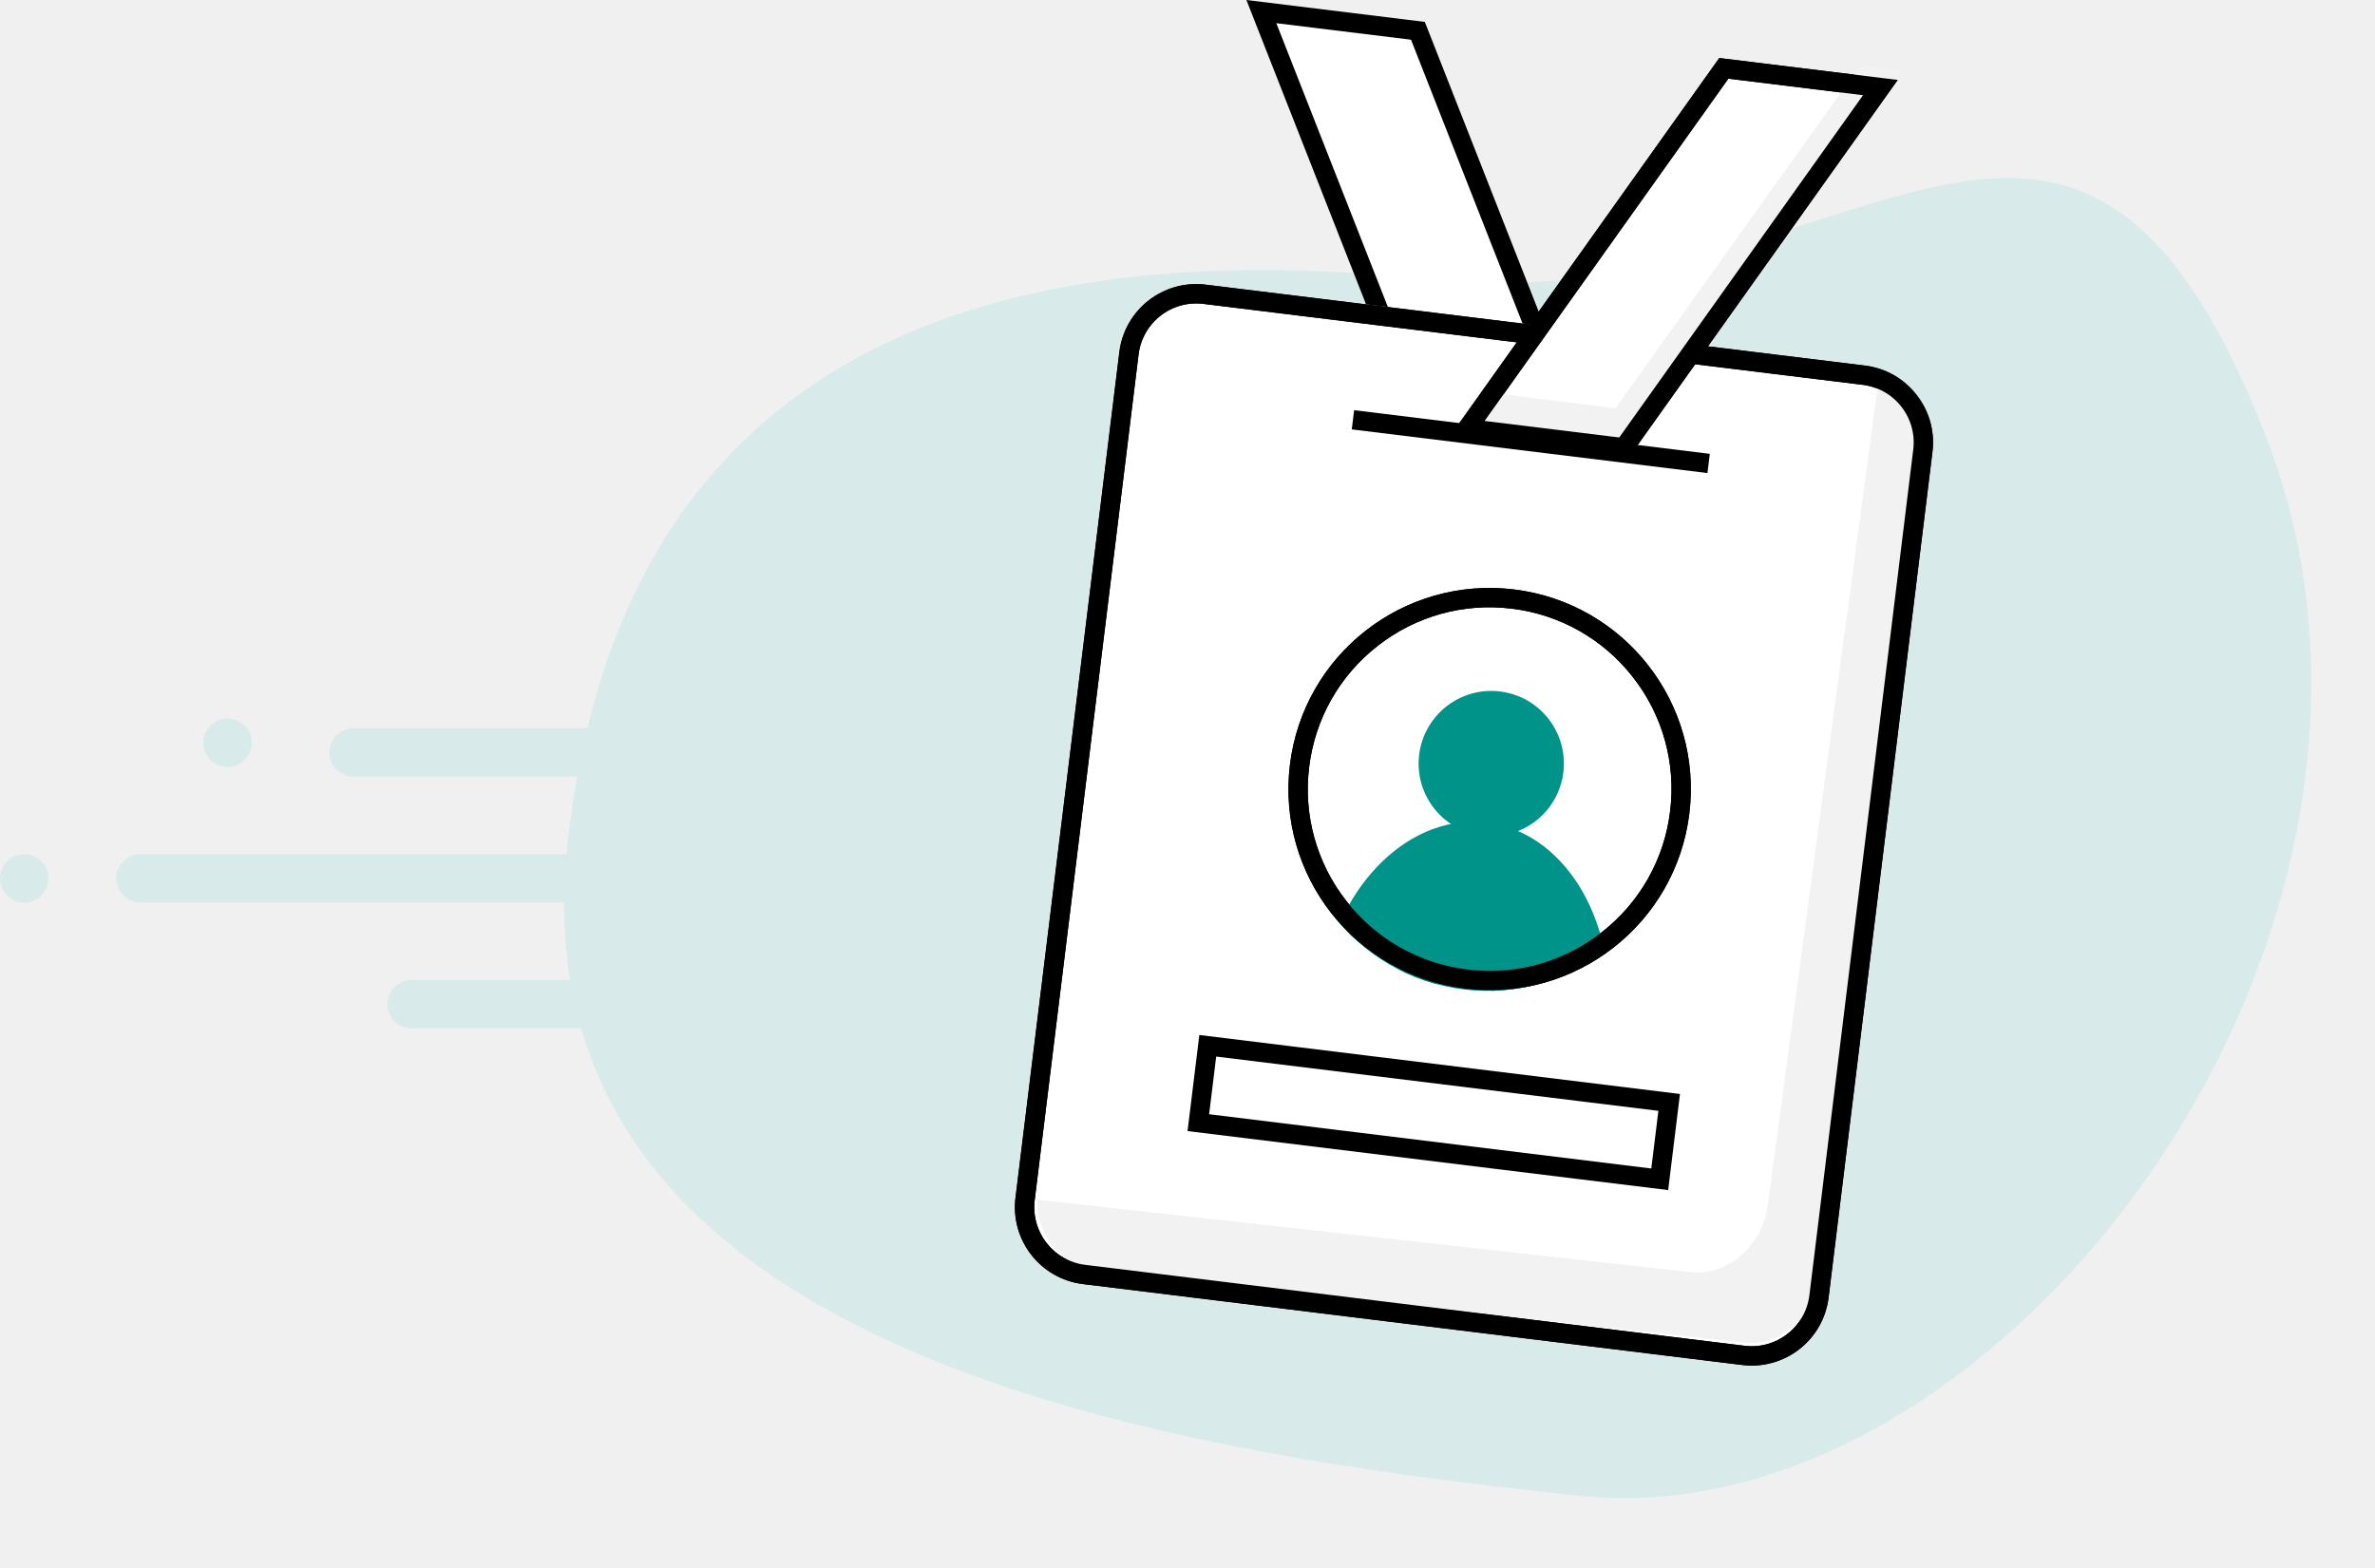
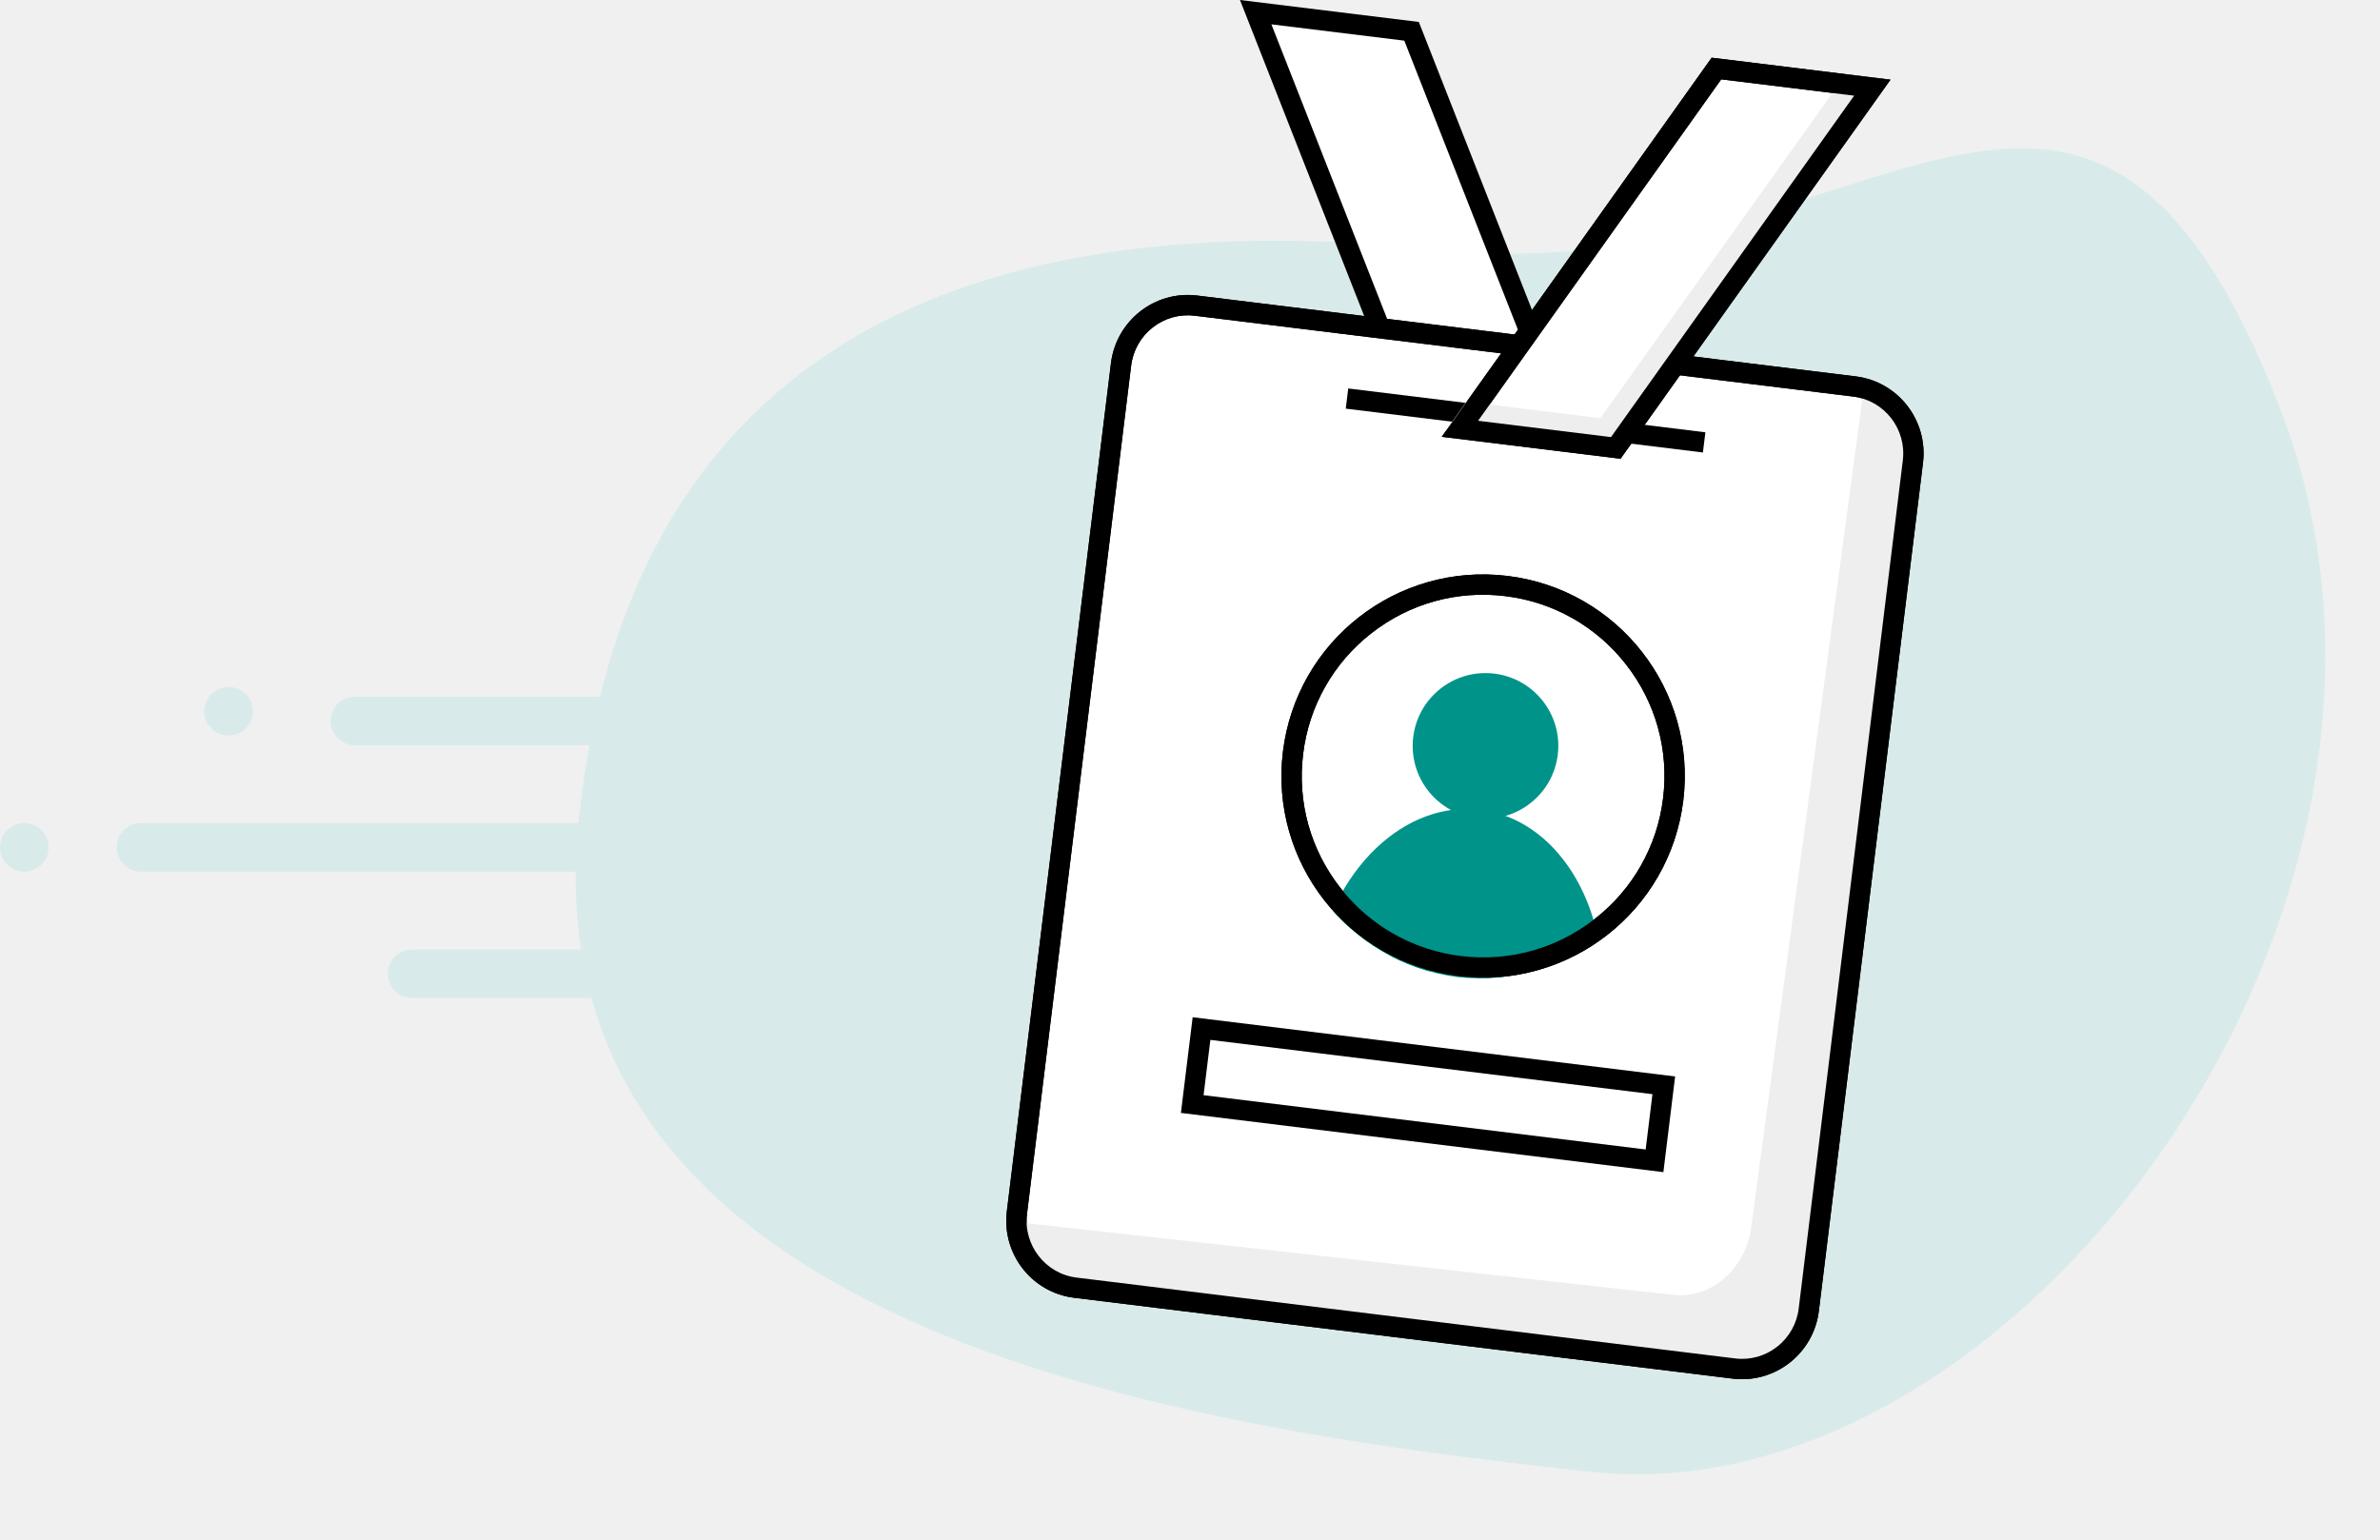
- <svg xmlns="http://www.w3.org/2000/svg" width="245.231" height="161.888" viewBox="0 0 245.231 161.888">
+ <svg xmlns="http://www.w3.org/2000/svg" width="234.039" height="151.397" viewBox="0 0 234.039 151.397">
  <defs>
-     <clipPath id="boyye0y6fa">
-       <ellipse data-name="타원 4" cx="20.5" cy="21" rx="20.5" ry="21" transform="translate(.116 -.365)" style="stroke:#000;stroke-width:2px;fill:none" />
+     <clipPath id="hgvg7flaca">
+       <path data-name="패스 19" d="M19.569 0a19.814 19.814 0 0 1 19.57 20.049A19.812 19.812 0 0 1 19.57 40.1 19.814 19.814 0 0 1 0 20.048 19.812 19.812 0 0 1 19.569 0z" style="stroke:#000;stroke-width:2px;fill:none" />
    </clipPath>
  </defs>
  <g data-name="그룹 10">
-     <g data-name="그룹 9" transform="translate(-808 -367.779)">
-       <path data-name="패스 8" d="M79.615 35.356c43.922 0 62.162-41.991 87.558 6.811s-14.894 116.51-58.815 116.51-111.04-3.26-111.04-55.735 38.375-67.586 82.297-67.586z" transform="rotate(6.02 -2917.637 8544.662)" style="fill:#d8ebea" />
-       <rect data-name="사각형 13" width="58" height="5" rx="2.5" transform="translate(842 443)" style="fill:#d8ebea" />
-       <rect data-name="사각형 14" width="71" height="5" rx="2.5" transform="translate(820 456)" style="fill:#d8ebea" />
-       <rect data-name="사각형 15" width="61" height="5" rx="2.5" transform="translate(848 469)" style="fill:#d8ebea" />
-       <circle data-name="타원 10" cx="2.5" cy="2.5" r="2.5" transform="translate(829 442)" style="fill:#d8ebea" />
-       <circle data-name="타원 11" cx="2.5" cy="2.5" r="2.5" transform="translate(808 456)" style="fill:#d8ebea" />
+     <g data-name="그룹 9" transform="translate(0 .405)">
+       <path data-name="패스 8" d="M78.47 16.046c41.89.013 59.275-40.145 83.51 6.54s-14.172 111.434-56.062 111.421S.014 130.856 0 80.665s36.58-64.632 78.47-64.619z" transform="rotate(6.02 32.71 621.66)" style="fill:#d8ebea" />
+       <rect data-name="사각형 13" width="55.467" height="4.782" rx="2.391" transform="translate(32.515 68.117)" style="fill:#d8ebea" />
+       <rect data-name="사각형 14" width="67.899" height="4.782" rx="2.391" transform="translate(11.476 80.551)" style="fill:#d8ebea" />
+       <rect data-name="사각형 15" width="58.336" height="4.782" rx="2.391" transform="translate(38.145 92.986)" style="fill:#d8ebea" />
+       <circle data-name="타원 10" cx="2.391" cy="2.391" r="2.391" transform="translate(20.083 67.16)" style="fill:#d8ebea" />
+       <circle data-name="타원 11" cx="2.391" cy="2.391" r="2.391" transform="translate(0 80.551)" style="fill:#d8ebea" />
    </g>
    <g data-name="그룹 5">
      <g data-name="패스 7" style="fill:#fff">
-         <path d="M39.724 41.156H23.439L1.679 1h16.285l21.76 40.156z" style="stroke:none" transform="rotate(7 64.349 1052.103)" />
-         <path d="m3.358 2 20.676 38.156h14.01L17.37 2H3.359M0 0h18.56l22.843 42.156h-18.56L0 0z" style="fill:#000;stroke:none" transform="rotate(7 64.349 1052.103)" />
+         <path d="M37.846 39.246H22.403L1.679 1h15.443l20.724 38.246z" style="stroke:none" transform="rotate(7 60.97 996.806)" />
+         <path d="m3.358 2 19.64 36.246h13.169L16.527 2H3.358M0 0h17.718l21.807 40.246H21.807L0 0z" style="fill:#000;stroke:none" transform="rotate(7 60.97 996.806)" />
      </g>
-       <g data-name="사각형 7" transform="rotate(7 -174.103 967.05)" style="fill:#fff;stroke:#000;stroke-width:2px">
-         <rect width="84.583" height="104" rx="8" style="stroke:none" />
-         <rect x="1" y="1" width="82.583" height="102" rx="7" style="fill:none" />
+       <g data-name="패스 17" style="fill:#fff">
+         <path d="M72.84 98.317H7.611c-3.644 0-6.609-2.98-6.609-6.64L1 7.639c0-1.774.688-3.442 1.937-4.696A6.55 6.55 0 0 1 7.608 1h65.23c3.644 0 6.609 2.98 6.609 6.64l.002 84.038a6.611 6.611 0 0 1-1.937 4.696 6.55 6.55 0 0 1-4.671 1.943z" style="stroke:none" transform="rotate(7 -174.968 914.786)" />
+         <path d="M7.608 2a5.557 5.557 0 0 0-3.963 1.649A5.618 5.618 0 0 0 2 7.639l.002 84.037c0 3.11 2.516 5.64 5.61 5.64l65.229.001a5.557 5.557 0 0 0 3.962-1.649 5.618 5.618 0 0 0 1.646-3.99L78.447 7.64c0-3.11-2.517-5.64-5.61-5.64L7.609 2m0-2h65.23c4.202 0 7.609 3.421 7.609 7.64l.002 84.038c0 4.22-3.406 7.64-7.609 7.64l-65.229-.002c-4.202 0-7.609-3.42-7.609-7.64L0 7.64C0 3.42 3.406 0 7.608 0z" style="fill:#000;stroke:none" transform="rotate(7 -174.968 914.786)" />
      </g>
-       <path data-name="빼기 2" d="M28-1205.405a7.159 7.159 0 0 1-6.757-5.856c.163-.006.334-.019.51-.039l66.862-7.849c3.83-.45 6.619-4.3 6.216-8.574l-8.031-85.35a8.722 8.722 0 0 0-.182-1.131h.228a6.574 6.574 0 0 1 4.652 1.99 8.127 8.127 0 0 1 2.287 5l8.031 85.349c.4 4.278-2.385 8.125-6.216 8.575l-66.862 7.849a6.348 6.348 0 0 1-.738.036z" transform="rotate(13.02 -5785.987 -167.341)" style="fill:#f2f2f2" />
-       <g data-name="사각형 8" style="stroke:#000;stroke-width:2px;fill:none">
-         <path style="stroke:none" d="M0 0h50v10H0z" transform="rotate(7 -811.968 1065.815)" />
-         <path style="fill:none" d="M1 1h48v8H1z" transform="rotate(7 -811.968 1065.815)" />
+       <path data-name="빼기 2" d="M6.43 103.88A6.826 6.826 0 0 1 0 98.285c.155-.006.318-.018.486-.037l63.608-7.469c3.644-.428 6.3-4.1 5.911-8.186l-7.677-81.51A8.361 8.361 0 0 0 62.155 0h.217A6.248 6.248 0 0 1 66.8 1.9a7.781 7.781 0 0 1 2.178 4.772l7.675 81.509c.385 4.085-2.266 7.758-5.911 8.186l-63.609 7.472a6.016 6.016 0 0 1-.703.041z" transform="rotate(13.02 -45.955 549.473)" style="fill:#eee" />
+       <g data-name="패스 18" style="fill:none">
+         <path d="M0 0h47.8v9.48H0z" style="stroke:none" transform="rotate(7 -759.28 1008.786)" />
+         <path d="M2 2v5.48h43.8V2H2M0 0h47.8v9.481H0V0z" style="fill:#000;stroke:none" transform="rotate(7 -759.28 1008.786)" />
      </g>
      <g data-name="패스 9" style="fill:none">
-         <path d="M20.774 0A20.774 20.774 0 1 1 0 20.774 20.774 20.774 0 0 1 20.774 0z" style="stroke:none" transform="rotate(7 -409.156 1138.733)" />
-         <path d="M20.774 2A18.65 18.65 0 0 0 7.499 7.499 18.65 18.65 0 0 0 2 20.774a18.65 18.65 0 0 0 5.499 13.275 18.65 18.65 0 0 0 13.275 5.498 18.65 18.65 0 0 0 13.275-5.498 18.65 18.65 0 0 0 5.498-13.275A18.65 18.65 0 0 0 34.05 7.499 18.65 18.65 0 0 0 20.774 2m0-2c11.473 0 20.773 9.3 20.773 20.774 0 11.473-9.3 20.773-20.773 20.773C9.3 41.547 0 32.247 0 20.774 0 9.3 9.3 0 20.774 0z" style="fill:#000;stroke:none" transform="rotate(7 -409.156 1138.733)" />
+         <path d="M19.831 0A19.832 19.832 0 1 1 0 19.831 19.833 19.833 0 0 1 19.831 0z" style="stroke:none" transform="rotate(7 -379.049 1078.214)" />
+         <path d="M19.83 2c-4.762 0-9.24 1.854-12.608 5.222A17.714 17.714 0 0 0 2 19.831c0 4.763 1.855 9.24 5.223 12.609a17.716 17.716 0 0 0 12.609 5.223v4-4c4.763 0 9.24-1.855 12.608-5.223a17.714 17.714 0 0 0 5.223-12.608c0-4.763-1.855-9.241-5.223-12.61A17.716 17.716 0 0 0 19.83 2m0-2c.001 0 0 0 0 0 10.953 0 19.833 8.879 19.833 19.832 0 10.952-8.88 19.83-19.83 19.83h-.001C8.879 39.663 0 30.785 0 19.832 0 8.879 8.879 0 19.83 0z" style="fill:#000;stroke:none" transform="rotate(7 -379.049 1078.214)" />
      </g>
      <g data-name="패스 10" style="fill:#009389">
-         <path d="M7.5 14A6.507 6.507 0 0 1 1 7.5C1 3.916 3.916 1 7.5 1S14 3.916 14 7.5 11.084 14 7.5 14z" style="stroke:none" transform="rotate(7 -502.646 1240.638)" />
-         <path d="M7.5 2A5.506 5.506 0 0 0 2 7.5C2 10.533 4.467 13 7.5 13S13 10.533 13 7.5 10.533 2 7.5 2m0-2a7.5 7.5 0 1 1 0 15 7.5 7.5 0 0 1 0-15z" style="fill:#009389;stroke:none" transform="rotate(7 -502.646 1240.638)" />
+         <path d="M7.16 13.32A6.167 6.167 0 0 1 1 7.16a6.12 6.12 0 0 1 1.804-4.356A6.12 6.12 0 0 1 7.159 1a6.167 6.167 0 0 1 6.16 6.16 6.12 6.12 0 0 1-1.804 4.355A6.12 6.12 0 0 1 7.16 13.32z" style="stroke:none" transform="rotate(7 -464.584 1175.904)" />
+         <path d="M7.16 2A5.126 5.126 0 0 0 3.51 3.51 5.126 5.126 0 0 0 2 7.16a5.166 5.166 0 0 0 5.16 5.16 5.126 5.126 0 0 0 3.648-1.512A5.126 5.126 0 0 0 12.32 7.16 5.166 5.166 0 0 0 7.16 2m0-2a7.16 7.16 0 0 1 0 14.32A7.16 7.16 0 0 1 7.16 0z" style="fill:#009389;stroke:none" transform="rotate(7 -464.584 1175.904)" />
      </g>
-       <path data-name="선 1" transform="rotate(7 -284.598 1163.714)" style="stroke:#000;stroke-width:2px;fill:none" d="M0 0h37" />
-       <g data-name="마스크 그룹 1" transform="rotate(7 -409.156 1138.733)" style="clip-path:url(#boyye0y6fa)">
+       <path data-name="선 1" transform="rotate(7 -254.231 1102.44)" style="stroke:#000;stroke-width:2px;fill:none" d="M0 0h35.384" />
+       <g data-name="마스크 그룹 1" transform="rotate(7 -376.357 1079.29)" style="clip-path:url(#hgvg7flaca)">
        <g data-name="빼기 1" style="fill:#009389">
-           <path d="M28.64 17.187H1.072C1.461 12.878 2.987 8.91 5.42 5.92 7.998 2.747 11.349 1 14.856 1c3.507 0 6.859 1.747 9.437 4.918 2.432 2.99 3.957 6.96 4.348 11.27z" style="stroke:none" transform="translate(6.058 24.24)" />
-           <path d="M27.52 16.187c-.512-3.687-1.901-7.053-4.002-9.638C21.132 3.616 18.056 2 14.856 2c-3.2 0-6.276 1.616-8.661 4.55-2.102 2.584-3.49 5.95-4.003 9.637H27.52m2.192 2H0c.233-4.923 1.882-9.504 4.643-12.9C7.415 1.878 11.043 0 14.856 0c3.814 0 7.44 1.878 10.213 5.288 2.76 3.395 4.41 7.976 4.643 12.898v.001z" style="fill:#009389;stroke:none" transform="translate(6.058 24.24)" />
+           <path d="M27.29 16.363H1.073c.379-4.086 1.83-7.848 4.135-10.685C7.66 2.661 10.847 1 14.181 1c3.334 0 6.52 1.661 8.974 4.679 2.306 2.836 3.756 6.598 4.136 10.684z" style="stroke:none" transform="translate(5.672 23.491)" />
+           <path d="M26.166 15.363c-.498-3.464-1.811-6.623-3.787-9.053C20.119 3.53 17.208 2 14.18 2S8.243 3.53 5.983 6.31c-1.976 2.43-3.289 5.589-3.787 9.053h23.97m2.197 2H0C.222 12.662 1.796 8.289 4.43 5.048 7.078 1.793 10.541 0 14.181 0c3.64 0 7.103 1.793 9.75 5.048 2.635 3.241 4.21 7.615 4.432 12.314v.001z" style="fill:#009389;stroke:none" transform="translate(5.672 23.491)" />
        </g>
      </g>
      <g data-name="패스 11" style="fill:none">
-         <path d="M20.774 0A20.774 20.774 0 1 1 0 20.774 20.774 20.774 0 0 1 20.774 0z" style="stroke:none" transform="rotate(7 -409.156 1138.733)" />
-         <path d="M20.774 2A18.65 18.65 0 0 0 7.499 7.499 18.65 18.65 0 0 0 2 20.774a18.65 18.65 0 0 0 5.499 13.275 18.65 18.65 0 0 0 13.275 5.498 18.65 18.65 0 0 0 13.275-5.498 18.65 18.65 0 0 0 5.498-13.275A18.65 18.65 0 0 0 34.05 7.499 18.65 18.65 0 0 0 20.774 2m0-2c11.473 0 20.773 9.3 20.773 20.774 0 11.473-9.3 20.773-20.773 20.773C9.3 41.547 0 32.247 0 20.774 0 9.3 9.3 0 20.774 0z" style="fill:#000;stroke:none" transform="rotate(7 -409.156 1138.733)" />
+         <path d="M19.831 0A19.832 19.832 0 1 1 0 19.831 19.833 19.833 0 0 1 19.831 0z" style="stroke:none" transform="rotate(7 -379.049 1078.214)" />
+         <path d="M19.83 2c-4.762 0-9.24 1.854-12.608 5.222A17.714 17.714 0 0 0 2 19.831c0 4.763 1.855 9.24 5.223 12.609a17.716 17.716 0 0 0 12.609 5.223v4-4c4.763 0 9.24-1.855 12.608-5.223a17.714 17.714 0 0 0 5.223-12.608c0-4.763-1.855-9.241-5.223-12.61A17.716 17.716 0 0 0 19.83 2m0-2c.001 0 0 0 0 0 10.953 0 19.833 8.879 19.833 19.832 0 10.952-8.88 19.83-19.83 19.83h-.001C8.879 39.663 0 30.785 0 19.832 0 8.879 8.879 0 19.83 0z" style="fill:#000;stroke:none" transform="rotate(7 -379.049 1078.214)" />
      </g>
-       <g data-name="사각형 12" transform="rotate(7 -174.1 967.009)" style="stroke:#000;stroke-width:2px;fill:none">
-         <rect width="84.593" height="104" rx="8" style="stroke:none" />
-         <rect x="1" y="1" width="82.593" height="102" rx="7" style="fill:none" />
+       <g data-name="패스 20" style="fill:none">
+         <path d="M7.608 0h65.239a7.625 7.625 0 0 1 7.609 7.64v84.037a7.624 7.624 0 0 1-7.609 7.64H7.611A7.625 7.625 0 0 1 0 91.677V7.639A7.624 7.624 0 0 1 7.608 0z" style="stroke:none" transform="rotate(7 -174.966 914.746)" />
+         <path d="M7.608 2a5.557 5.557 0 0 0-3.963 1.649A5.618 5.618 0 0 0 2 7.639l.002 84.037c0 3.11 2.516 5.64 5.61 5.64l65.238.001a5.557 5.557 0 0 0 3.963-1.649 5.618 5.618 0 0 0 1.646-3.99L78.456 7.64c0-3.11-2.516-5.64-5.609-5.64L7.608 2m0-2h65.24c4.202 0 7.608 3.421 7.608 7.64l.003 84.038c0 4.22-3.407 7.64-7.609 7.64l-65.239-.002c-4.202 0-7.609-3.42-7.609-7.64L0 7.64C0 3.42 3.406 0 7.608 0z" style="fill:#000;stroke:none" transform="rotate(7 -174.966 914.746)" />
      </g>
      <g data-name="패스 6" style="fill:#fff">
-         <path d="M17.964 41.156H1.68L23.44 1h16.285l-21.76 40.156z" style="stroke:none" transform="rotate(7 51.175 1267.496)" />
-         <path d="M24.034 2 3.358 40.156h14.01L38.045 2h-14.01m-1.191-2h18.56L18.56 42.156H0L22.843 0z" style="fill:#000;stroke:none" transform="rotate(7 51.175 1267.496)" />
+         <path d="M17.121 39.245H1.678L22.4 1h15.443L17.121 39.245z" style="stroke:none" transform="rotate(7 48.679 1200.585)" />
+         <path d="M22.996 2 3.357 38.245h13.169L36.164 2H22.996m-1.192-2h17.718L17.717 40.245H-.001L21.804-.002z" style="fill:#000;stroke:none" transform="rotate(7 48.679 1200.585)" />
      </g>
-       <path data-name="빼기 3" d="m7.406-1271.487 1.412-3.408 13.835-1.451 16.647-40.196 4.372-.458-18.061 43.6-18.205 1.908z" transform="rotate(13.02 -5682.519 14.554)" style="fill:#f2f2f2" />
+       <path data-name="빼기 3" d="M0 43.457 1.347 40.2l13.2-1.385L30.434.436 34.607 0 17.374 41.636 0 43.457z" transform="rotate(13.02 75.8 665.795)" style="fill:#eee" />
      <g data-name="패스 14" style="fill:none">
-         <path d="M22.843 0H41.4L18.56 42.156H0z" style="stroke:none" transform="rotate(7 51.175 1267.496)" />
-         <path d="M24.034 2 3.358 40.156h14.01L38.045 2h-14.01m-1.191-2h18.56L18.56 42.156H0L22.843 0z" style="fill:#000;stroke:none" transform="rotate(7 51.175 1267.496)" />
+         <path d="M21.8 0h17.722L17.717 40.245H0z" style="stroke:none" transform="rotate(7 48.67 1200.584)" />
+         <path d="M22.996 2 3.357 38.245h13.169L36.164 2H22.996m-1.192-2h17.718L17.717 40.245H-.001L21.804-.002z" style="fill:#000;stroke:none" transform="rotate(7 48.67 1200.584)" />
      </g>
    </g>
  </g>
</svg>
